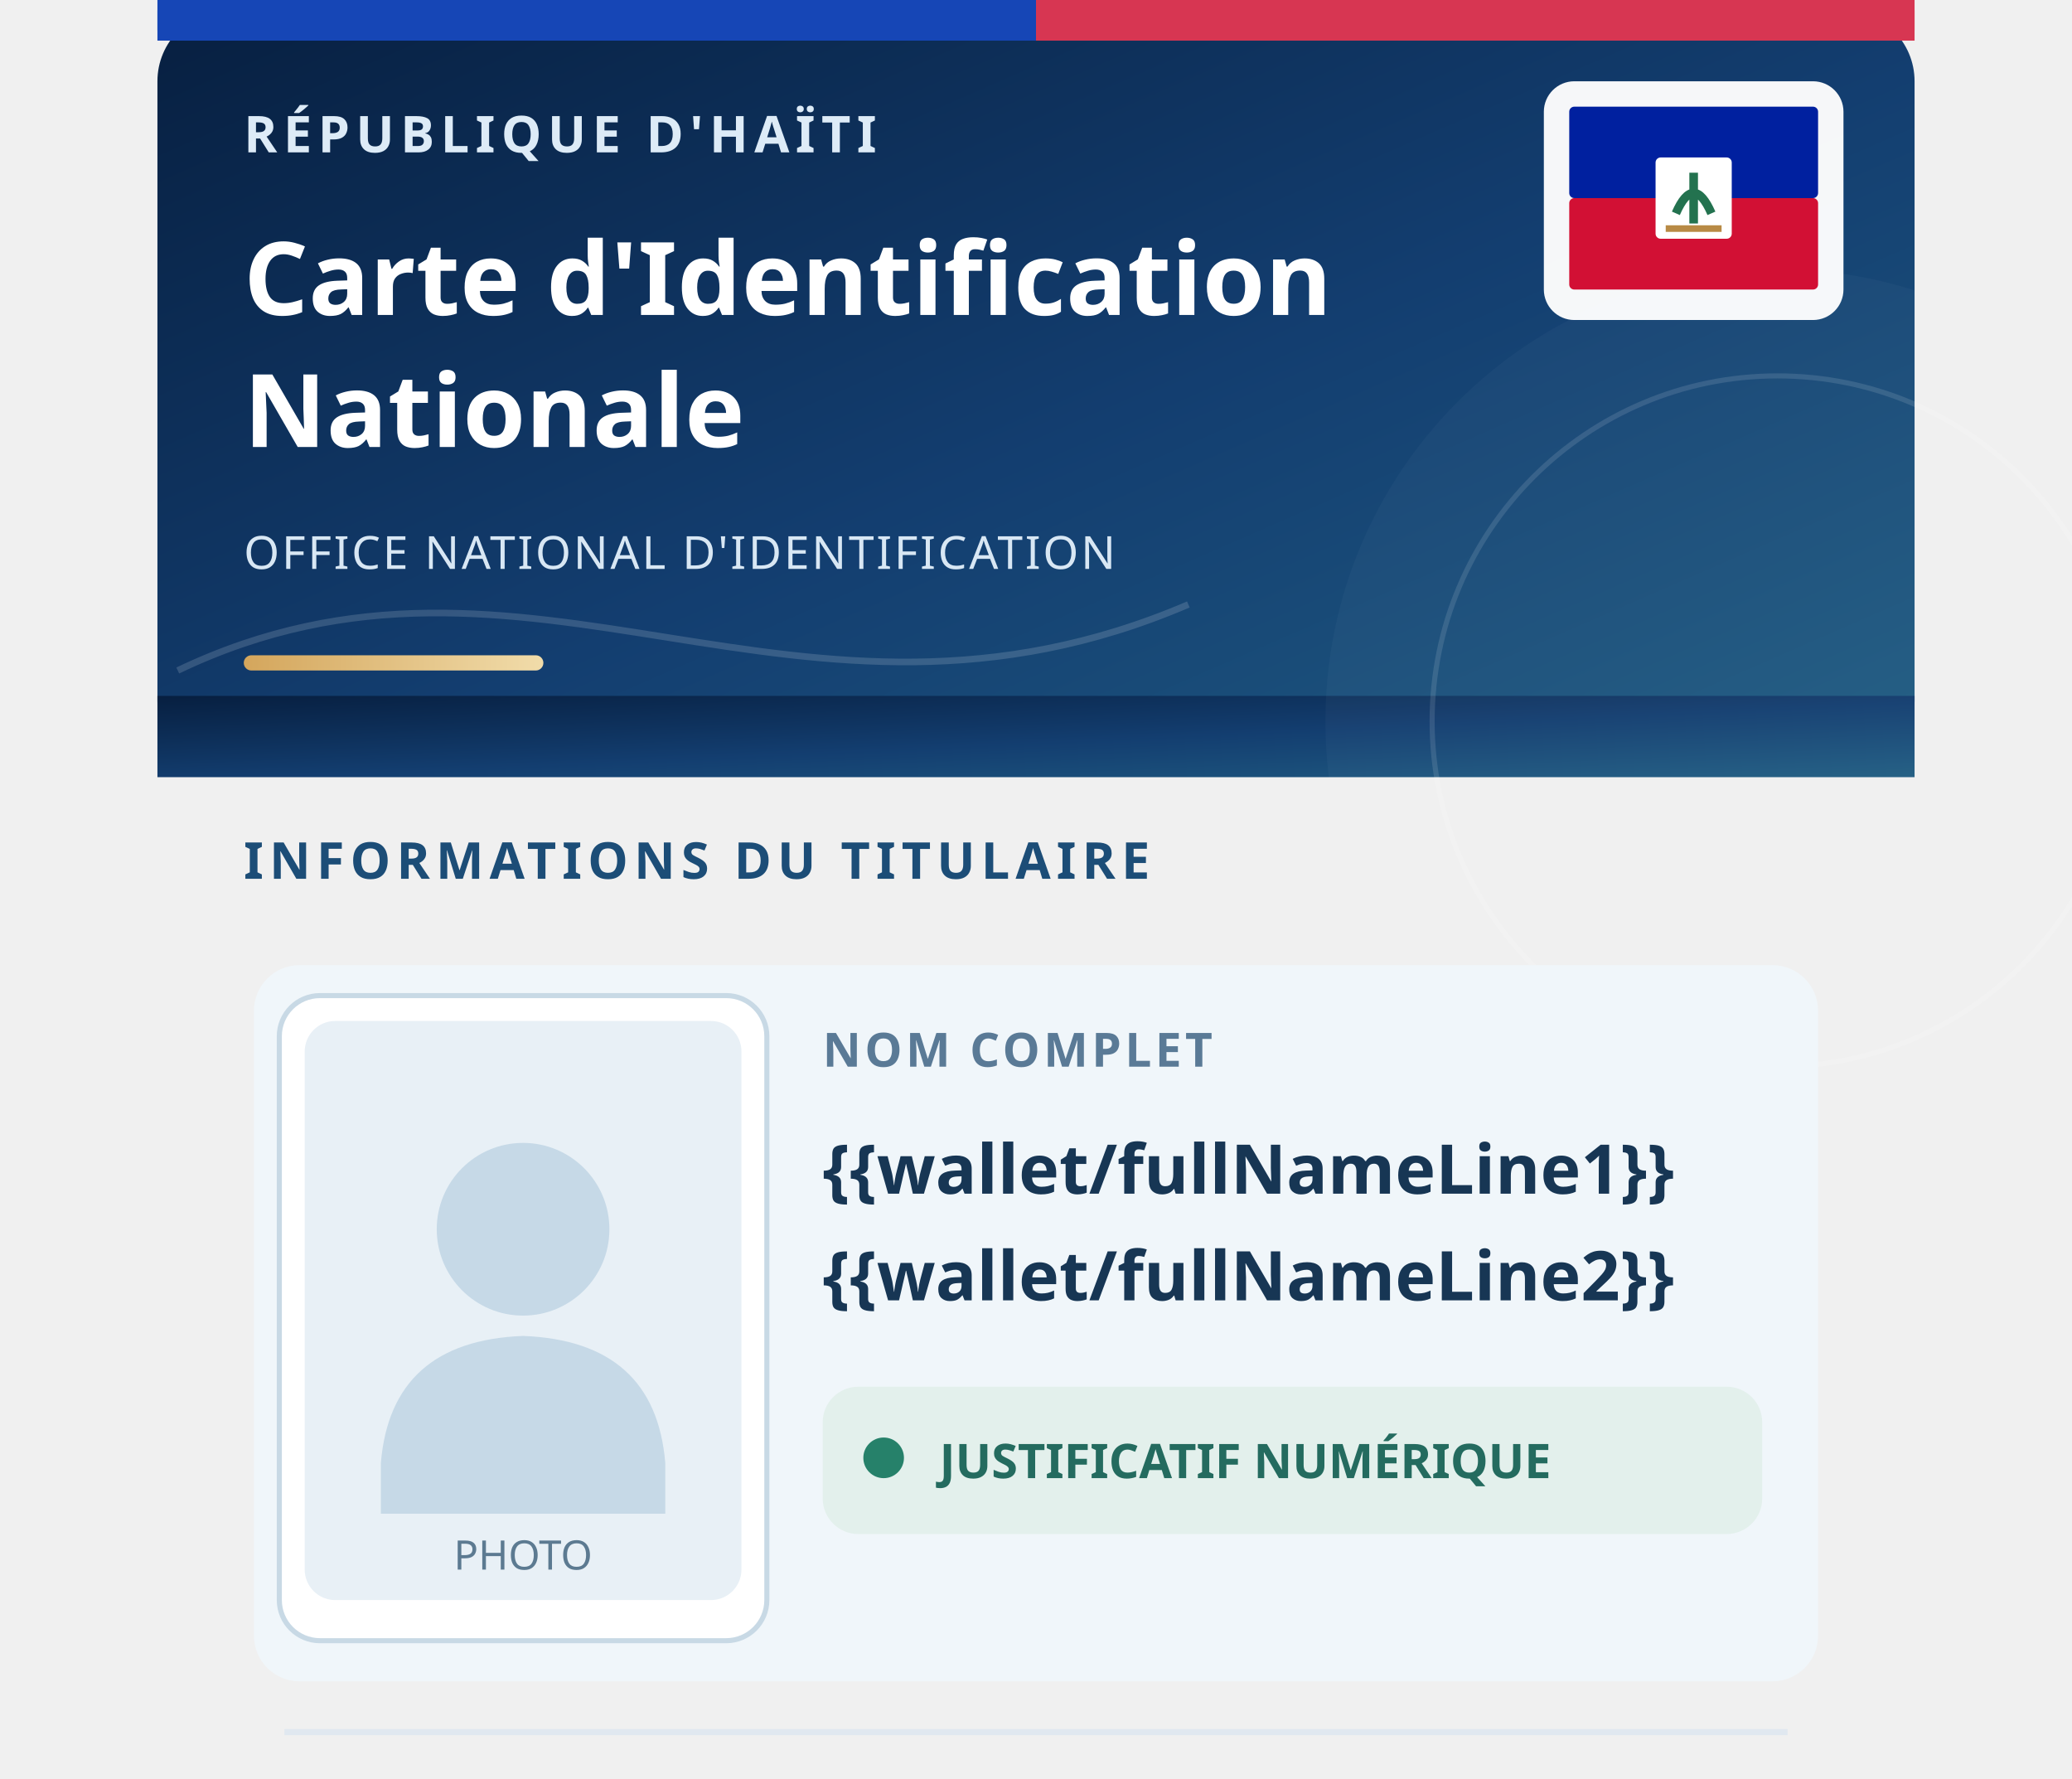
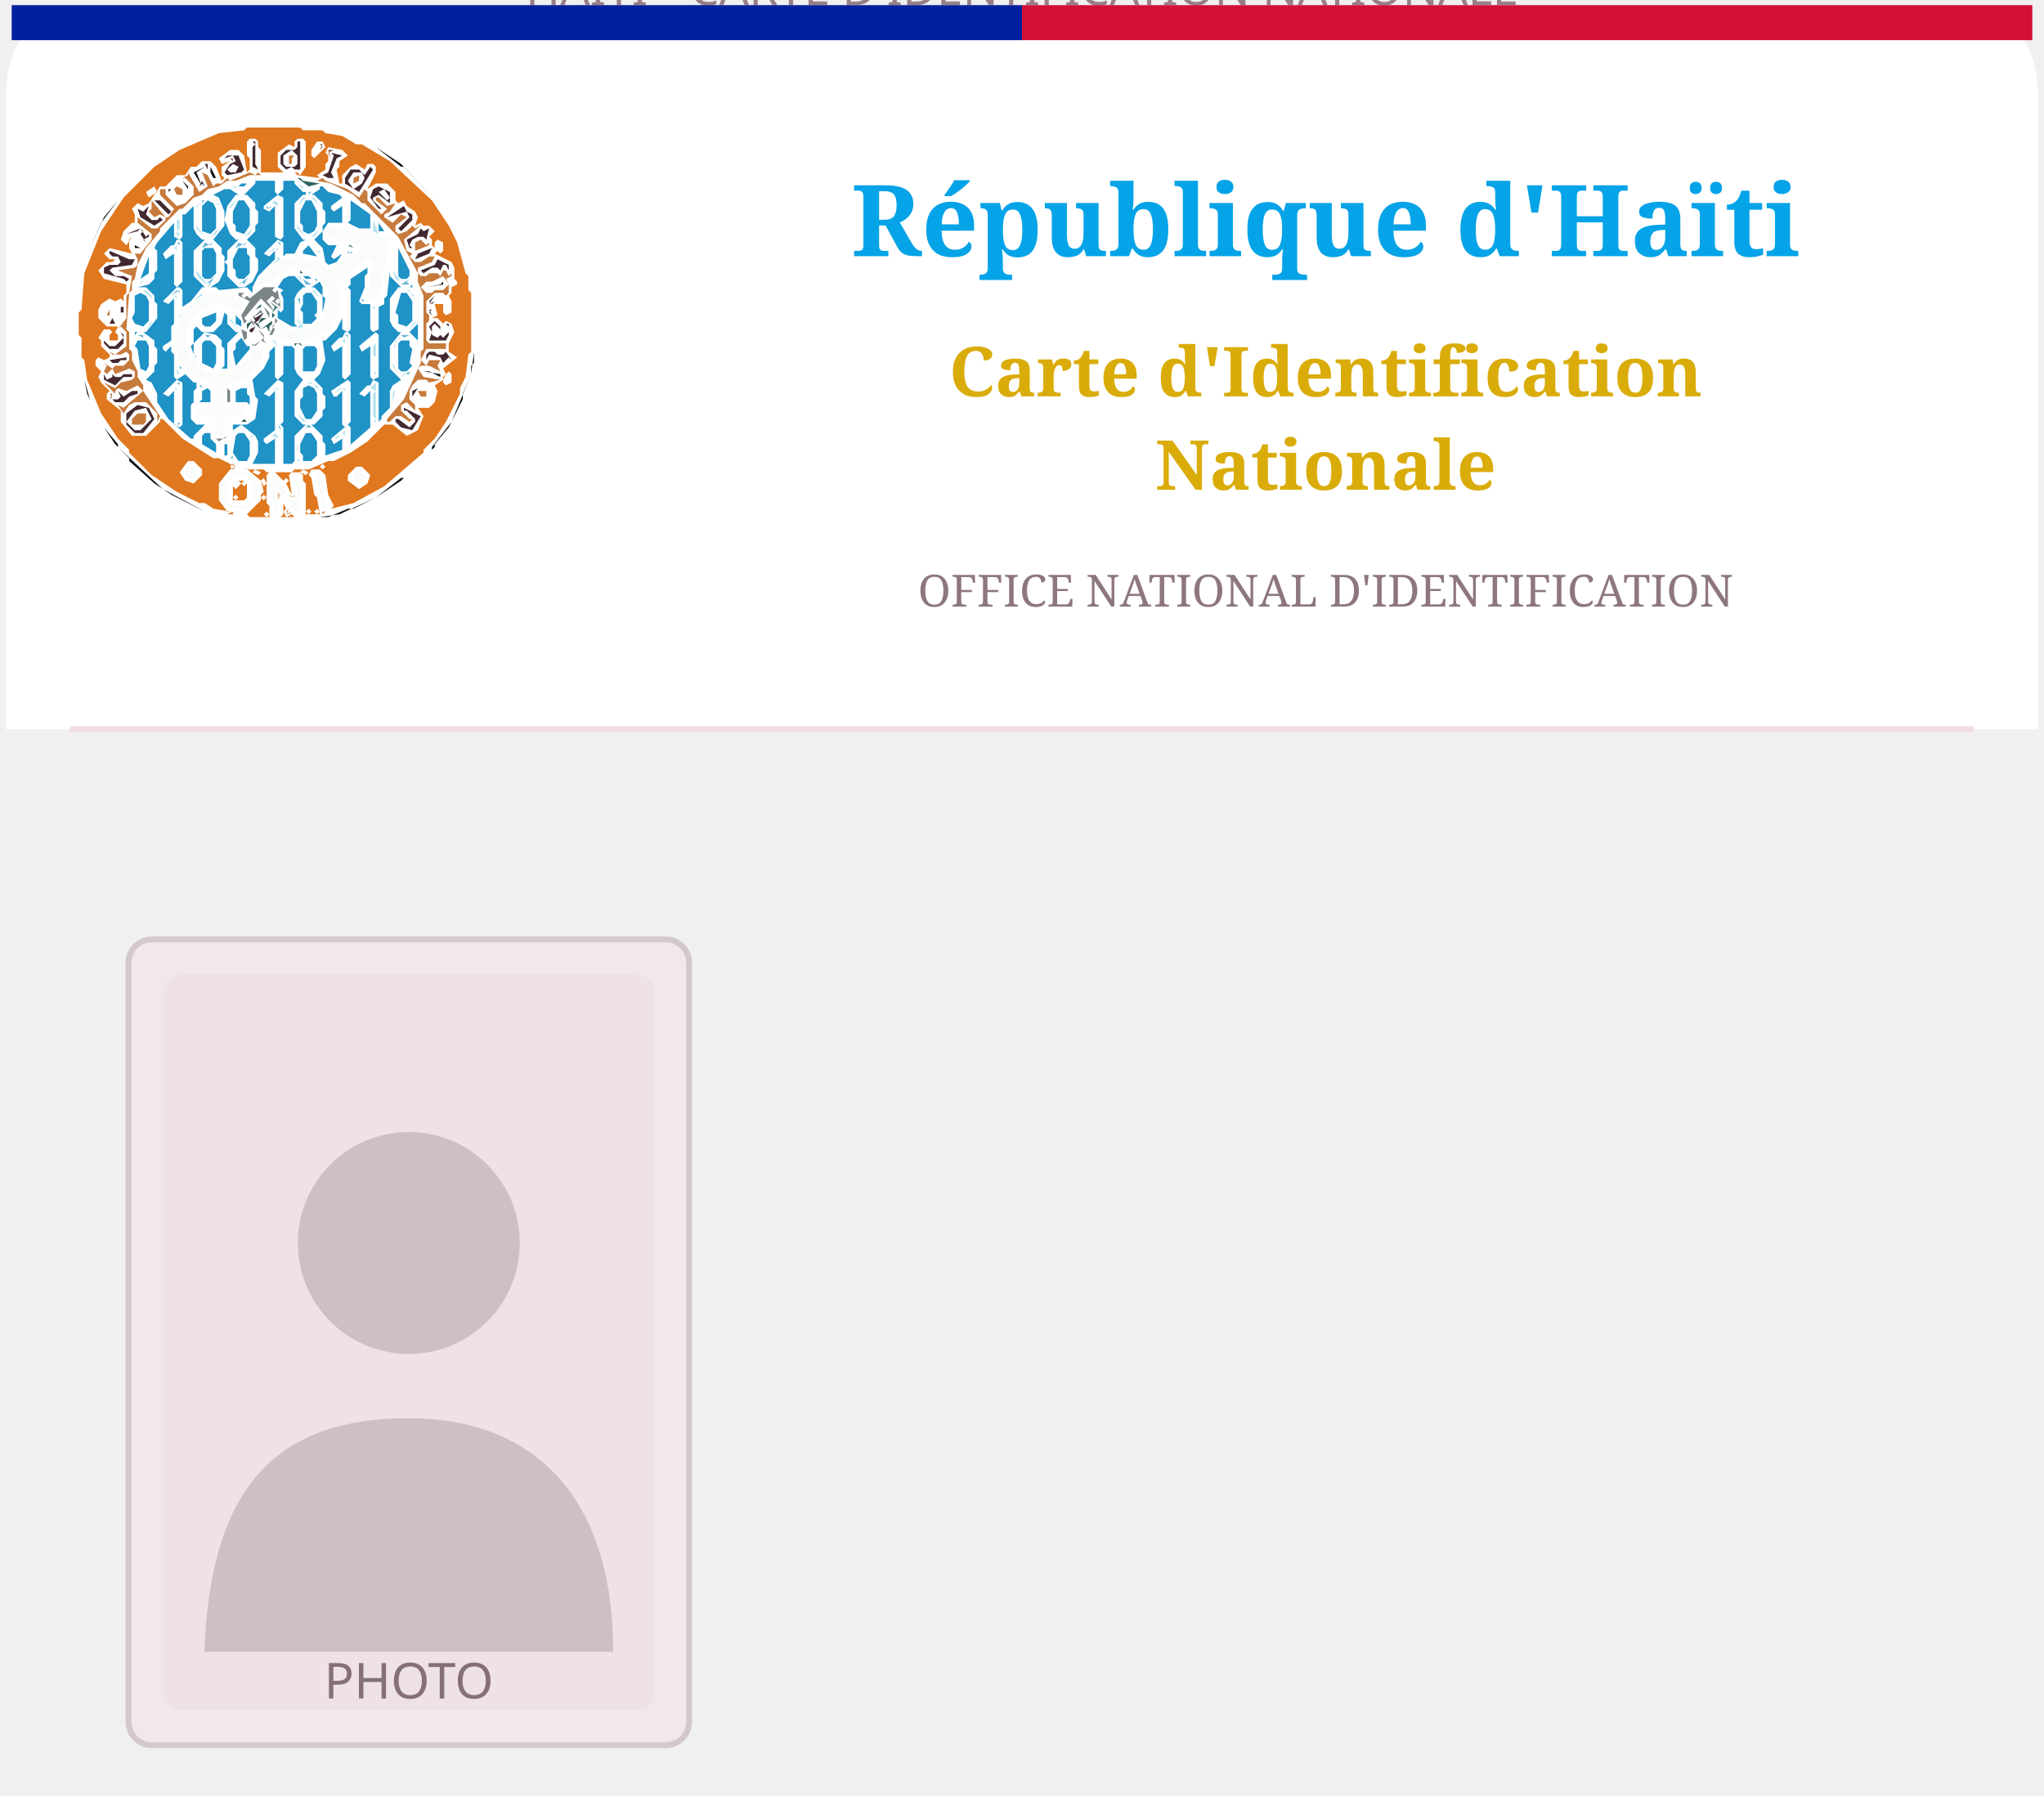
<svg xmlns="http://www.w3.org/2000/svg" width="350" height="{{wallet/cardHeight}}" viewBox="0 0 350 {{wallet/cardHeight}}">
  <defs>
-     <linearGradient id="ht-header" x1="0%" y1="0%" x2="100%" y2="100%">
-       <stop offset="0%" stop-color="#071F40" />
-       <stop offset="54%" stop-color="#133E70" />
-       <stop offset="100%" stop-color="#205C82" />
+     <linearGradient id="paper-pink" x1="0%" y1="0%" x2="100%" y2="100%">
+       <stop offset="0%" stop-color="#FEF6F7" />
+       <stop offset="55%" stop-color="#FBF0F3" />
+       <stop offset="100%" stop-color="#F4E9ED" />
    </linearGradient>
-     <linearGradient id="ht-paper" x1="0%" y1="0%" x2="100%" y2="100%">
-       <stop offset="0%" stop-color="#F8FBFF" />
-       <stop offset="55%" stop-color="#F0F6FC" />
-       <stop offset="100%" stop-color="#FFF8F6" />
-     </linearGradient>
-     <linearGradient id="ht-gold" x1="0%" y1="0%" x2="100%" y2="0%">
-       <stop offset="0%" stop-color="#D4A65C" />
-       <stop offset="100%" stop-color="#F1DCAA" />
-     </linearGradient>
+     <pattern id="watermark-triangles" patternUnits="userSpaceOnUse" width="30" height="28">
+       <path d="M15 2 L28 26 H2 Z" fill="#E3C6CF" fill-opacity=".14" />
+     </pattern>
  </defs>
-   <rect x="1" y="1" width="348" height="{{wallet/cardHeight}}" rx="15" fill="url(#ht-paper)" stroke="#D5E3EC" stroke-width="1.5" />
-   <rect x="2" y="2" width="346" height="150" rx="14" fill="url(#ht-header)" />
-   <rect x="2" y="137" width="346" height="16" fill="url(#ht-header)" />
-   <rect x="2" y="2" width="173" height="6" fill="#1646B6" />
-   <rect x="175" y="2" width="173" height="6" fill="#D73652" />
-   <circle cx="321" cy="142" r="89" fill="#FFFFFF" fill-opacity=".03" />
-   <circle cx="321" cy="142" r="68" fill="none" stroke="#FFFFFF" stroke-opacity=".12" />
-   <path d="M6 132 C75 99 128 152 205 119" stroke="#FFFFFF" stroke-width="1.3" stroke-opacity=".15" fill="none" />
-   <rect x="275" y="16" width="59" height="47" rx="6" fill="#FFFFFF" fill-opacity=".96" />
-   <rect x="280" y="21" width="49" height="18" rx="1" fill="#00209F" />
-   <rect x="280" y="39" width="49" height="18" rx="1" fill="#D21034" />
-   <rect x="297" y="31" width="15" height="16" rx="1" fill="#FFFFFF" />
-   <path d="M304.5 34 L304.5 44 M301 42 Q304.5 34 308 42" stroke="#23724F" stroke-width="1.7" fill="none" />
-   <path d="M299 45 L310 45" stroke="#B88A45" stroke-width="1.3" fill="none" />
-   <text x="19" y="30" font-family="sans-serif" font-size="10" font-weight="bold" letter-spacing="1.2" fill="#DDEBF7">RÉPUBLIQUE D'HAÏTI</text>
-   <text x="19" y="62" font-family="sans-serif" font-size="20" font-weight="bold" fill="#FFFFFF">Carte d'Identification</text>
-   <text x="19" y="88" font-family="sans-serif" font-size="20" font-weight="bold" fill="#FFFFFF">Nationale</text>
-   <text x="19" y="112" font-family="sans-serif" font-size="9" letter-spacing=".45" fill="#D8E7F4">OFFICE NATIONAL D'IDENTIFICATION</text>
-   <rect x="19" y="129" width="59" height="3" rx="1.5" fill="url(#ht-gold)" />
-   <text x="19" y="173" font-family="sans-serif" font-size="10" font-weight="bold" letter-spacing="1.15" fill="#1C4D77">INFORMATIONS DU TITULAIRE</text>
-   <rect x="15" y="184" width="320" height="{{wallet/panelHeight}}" rx="12" fill="#FFFFFF" stroke="#DFE8EF" stroke-width="1.2" />
-   <rect x="21" y="190" width="308" height="141" rx="9" fill="#F0F6FA" />
-   <rect x="26" y="196" width="96" height="127" rx="8" fill="#FFFFFF" stroke="#C8D9E5" />
-   <rect x="31" y="201" width="86" height="114" rx="6" fill="#E8F0F6" />
-   <circle cx="74" cy="242" r="17" fill="#C6D9E7" />
-   <path d="M46 288 Q48 264 74 263 Q100 264 102 288 L102 298 L46 298 Z" fill="#C6D9E7" />
-   <text x="74" y="309" text-anchor="middle" font-family="sans-serif" font-size="8" fill="#5C7A91">PHOTO</text>
-   <text x="133" y="210" font-family="sans-serif" font-size="9.3" font-weight="bold" letter-spacing=".7" fill="#5A7A96">NOM COMPLET</text>
-   <text x="133" y="235" font-family="sans-serif" font-size="13.5" font-weight="bold" fill="#173654">{{wallet/fullNameLine1}}</text>
-   <text x="133" y="256" font-family="sans-serif" font-size="13.5" font-weight="bold" fill="#173654">{{wallet/fullNameLine2}}</text>
-   <rect x="133" y="273" width="185" height="29" rx="7" fill="#E3F0EC" />
-   <circle cx="145" cy="287" r="4" fill="#26816A" />
-   <text x="156" y="291" font-family="sans-serif" font-size="9.4" font-weight="bold" fill="#246B5F">JUSTIFICATIF NUMÉRIQUE</text>
-   <line x1="27" y1="341" x2="323" y2="341" stroke="#E0E8F0" stroke-width="1.2" />
-   <g id="haiti-credential-claims">
+   <rect x="1" y="1" width="348" height="{{wallet/cardHeight}}" rx="15" fill="url(#paper-pink)" stroke="#AC969E" stroke-width="1" />
+   <path d="M15 1 H335 Q349 1 349 16 V124 H1 V16 Q1 1 15 1 Z" fill="#FFFFFF" />
+   <line x1="12" y1="124" x2="338" y2="124" stroke="#F0DCE1" stroke-width="1" />
+   <rect x="2" y="125" width="346" height="{{wallet/bodyHeight}}" fill="url(#watermark-triangles)" />
+   <g id="oni-logo" transform="translate(13 20) scale(.48)">
+     <path d="M53,115 53,119 54,119 54,115Z M82,111 80,115 80,118 81,119 81,121 84,121 86,119 86,114 84,111Z M58,111 57,112 56,118 58,121 61,121 62,119 62,114 60,111Z M46,111 45,112 45,115 50,118 50,115 48,113 48,111Z M59,95 57,96 57,100 61,100 62,101 62,105 62,98 61,97 61,95Z M47,95 45,96 45,99 44,100 48,100 48,96Z M83,94 81,95 81,98 80,99 80,102 82,106 84,106 86,103 86,97 85,95Z M97,92 98,93 98,107 96,109 95,108 95,96 93,98 92,98 91,96Z M36,92 38,93 38,108 37,109 35,108 35,96 33,98 31,97Z M82,80 81,81 81,89 85,89 86,87 86,81 85,80Z M116,78 115,79 115,88 116,89 118,89 120,87 119,86 120,81 119,80 119,78Z M46,78 45,79 45,86 49,88 50,86 50,80 48,78Z M22,78 21,80 22,81 23,88 25,89 26,87 26,80 25,78Z M59,77 57,79 57,81 56,82 57,87 62,81 62,80 61,80Z M107,75 108,76 108,91 106,92 105,91 105,80 102,82 101,80Z M97,75 98,76 98,90 96,92 95,91 95,80 92,82 91,80 94,77 95,77 96,75Z M57,69 57,72 59,73 59,71Z M53,68 52,72 49,75 45,75 43,73 42,74 42,79 41,80 42,83 42,79 46,75 50,76 52,78 52,80 53,81 53,87 52,88 54,88 54,79 58,75 57,75 54,72 54,69Z M50,68 45,70 45,72 46,73 48,73 50,71Z M116,61 114,68 115,69 115,72 118,73 120,71 120,64 118,61Z M82,61 81,62 81,65 80,67 81,68 81,72 84,72 86,70 85,69 86,68 86,64 84,61Z M23,61 21,62 21,68 20,70 21,72 24,73 26,71 26,64 25,62Z M81,55 82,56 84,56 83,55Z M76,55 74,56 72,59 74,60 73,61 74,63 74,67 73,68 72,67 72,70 77,73 79,73 78,72 78,63 79,61 81,59 85,59 88,62 88,68 89,63 88,62 88,59 87,57 84,59 82,59 78,55Z M120,58 119,59 116,59 112,55 112,53 111,62 110,63 110,65 108,66 108,74 106,75 105,74 105,65 102,65 101,64 103,59 103,55 104,54 104,52 98,56 98,58 97,59 98,60 98,74 97,75 95,74 95,70 93,74 89,78 88,78 89,85 87,90 85,92 81,92 79,90 78,88 78,81 77,80 74,80 74,90 72,92 71,91 71,80 69,82 69,84 67,88 63,92 64,98 65,99 64,106 61,108 56,108 56,110 59,108 64,112 65,114 65,118 63,122 71,122 71,113 68,115 67,114 67,113 71,110 71,96 69,98 67,97 72,92 74,93 74,107 73,108 74,109 74,122 77,122 78,121 78,112 82,108 81,108 78,105 78,96 81,92 85,92 88,95 88,97 89,98 89,102 88,103 88,105 85,108 84,108 88,112 88,114 89,115 89,119 95,117 95,113 92,115 91,113 97,108 98,109 98,115 97,116 105,109 105,96 103,98 101,97 104,94 105,94 106,92 108,93 108,107 107,108 109,106 109,105 112,102 112,96 113,94 116,92 112,88 112,80 116,75 119,75 122,78 122,71 122,72 119,75 115,75 113,73 112,71 112,63 115,59 120,59Z M26,48 23,56 26,54Z M115,45 115,55 116,56 118,56 119,55 119,53Z M58,45 56,49 56,52 57,53 57,55 58,56 60,56 62,54 62,48 61,47 61,45Z M46,45 45,46 45,55 46,56 48,56 50,54 50,47 49,45Z M81,46 81,47 86,48 83,44Z M58,42 61,42 64,45 64,48 65,49 65,53 63,57 60,59 58,59 54,55 54,51 53,50 54,49 54,46Z M37,42 38,43 38,57 36,59 35,58 35,47 32,49 31,47 34,44 35,44 36,42Z M108,36 108,39 110,39Z M98,28 98,35 97,36 101,38 105,38 105,33Z M84,28 82,28 80,32 80,36 81,37 81,39 83,40 85,39 86,37 86,32Z M58,28 56,32 56,36 57,37 57,39 60,40 62,37 62,31 60,28Z M47,28 45,30 45,39 48,40 50,38 50,31 49,29Z M72,26 74,27 74,41 73,42 71,41 71,30 69,32 67,31 67,30Z M57,26 61,26 64,29 64,31 65,32 65,36 64,37 64,39 61,42 57,42 55,40 53,35 54,30Z M58,23 60,23 61,22 59,22Z M94,26 90,25 88,23 87,23 87,24 84,26 85,26 88,29 88,31 89,32 89,36 88,37 88,39 85,42 81,42 78,38 78,29 81,26 82,26 82,25 81,25 78,22 78,21 74,21 74,24 72,26 71,25 71,21 64,21 64,22 60,26 58,26 55,24 53,24 49,26 51,27 53,32 53,37 49,42 45,42 43,40 42,38 42,30 39,33 38,33 38,41 37,42 35,41 35,36 29,43 28,45 29,46 29,53 28,54 28,56 26,58 22,59 25,59 28,62 28,64 29,65 29,70 25,75 21,75 21,76 22,75 24,75 28,78 28,80 29,81 29,86 28,87 28,89 25,92 27,93 29,97 29,100 33,106 41,113 42,113 42,112 46,108 48,108 43,108 41,106 41,101 42,100 42,96 43,95 43,93 42,93 39,90 36,92 35,91 35,83 34,82 34,80 32,82 31,81 31,80 34,78 34,73 35,72 35,63 33,65 31,64 36,59 37,59 38,60 38,67 38,66 41,64 45,59 46,59 42,55 42,46 46,42 49,42 52,45 52,47 53,48 53,53 51,57 48,59 50,59 51,60 61,59 63,61 63,59 65,55 71,49 71,46 69,48 67,47 72,42 74,43 74,48 75,47 78,47 80,43 82,42 85,42 88,45 89,50 90,51 93,50 95,47 92,49 91,48 93,44 90,44 88,42 88,39 90,36 95,36 95,30 92,32 91,31 91,30 95,27Z" fill="#1F92C6" fill-rule="evenodd" />
+     <path d="M89,139 88,139 88,140Z M75,139 76,138 77,139 76,140Z M56,139 54,140 56,140Z M77,139 76,138 75,140Z M56,129 57,128 58,129 57,130Z M57,128 56,129 57,130 58,129Z M25,104 22,104 20,106 20,108 24,108 25,107Z M122,96 123,98 125,98 125,96Z M12,67 11,69 12,69Z M133,58 131,60 128,60 127,61 125,61 123,59 125,57 127,57 131,55Z M36,23 35,24 36,26 38,26 38,24Z M101,19 99,20 99,22 101,21Z M87,19 88,20 86,21 91,22 99,26 102,29 103,29 115,41 122,54 122,57 124,62 124,81 123,82 123,86 117,99 111,106 111,107 112,107 114,105 116,105 119,107 120,106 119,106 116,103 116,101 118,100 121,103 121,101 119,99 119,96 120,94 122,92 125,92 126,93 130,92 124,91 122,88 123,87 126,87 130,89 129,87 130,85 126,85 125,87 123,85 125,81 132,81 132,79 133,78 132,79 126,79 125,78 125,72 126,71 126,69 125,68 125,64 128,61 131,61 132,62 133,61 133,58 132,56 134,55 134,54 133,55 132,53 131,53 130,55 129,54 126,54 125,55 123,55 122,54 122,52 127,50 128,48 126,48 123,50 121,50 119,48 121,46 126,44 126,43 125,44 123,42 121,43 121,46 120,47 118,46 117,42 123,37 121,38 120,37 118,39 115,40 114,39 114,37 118,34 116,33 113,36 110,34 110,33 112,32 114,29 111,30 108,27 107,27 107,28 111,31 109,33 104,28 104,25 103,24 101,27 97,24 89,21Z M69,19 66,19 65,18 64,19 62,18 55,21 53,19 54,20 52,22 50,22 49,23 47,19 45,18 47,23 44,25 40,18 40,19 38,20 39,20 42,23 42,26 39,29 36,30 32,26 32,24 30,24 30,26 35,31 33,34 32,34 27,28 27,31 26,32 28,34 30,33 32,34 32,35 29,38 27,38 22,34 22,36 27,40 27,42 23,47 21,47 22,49 22,51 21,52 15,53 20,55 19,61 18,62 18,70 15,74 16,73 18,75 18,80 14,83 12,82 13,83 16,83 18,82 19,83 19,85 17,87 14,87 13,88 10,86 11,87 10,89 12,91 11,90 13,88 14,90 19,88 21,89 21,91 20,92 16,93 14,95 10,93 14,97 14,98 14,96 15,95 18,96 22,94 24,96 17,102 15,101 17,104 19,101 21,100 25,100 29,104 29,107 30,105 24,96 24,94 22,91 22,89 20,85 20,82 19,81 19,75 18,74 19,61 20,60 20,57 21,56 22,51 25,45 30,39 30,38 37,31 38,31 42,27 45,26 47,24 51,23 54,21 57,21 62,19Z M78,12 76,12 76,15 77,15 77,13Z" fill="#C67A3C" fill-rule="evenodd" />
+     <path d="M70,127 70,137 71,138 71,140 72,140 72,136 71,135 71,132 72,131 75,134 78,139 80,139 80,129 79,127 78,127 78,130 79,131 79,134 78,135 77,135 73,129Z M58,126 60,126 63,129 63,134 60,137 56,137 54,135 54,130 55,128Z M99,125 99,128 100,129 102,129 103,128 103,126 102,125Z M86,125 85,126 86,127 88,138 89,138 90,137 89,136 88,129Z M57,125 53,128 52,134 53,136 56,138 61,138 64,135 65,133 65,130 62,126 60,125Z M40,123 39,124 39,126 40,127 42,127 43,126 43,124 42,123Z M49,61 44,63 39,67 36,72 36,77 35,79 36,80 37,86 41,90 50,94 50,100 48,102 44,102 43,101 43,105 49,105 50,106 50,109 49,110 50,112 53,112 53,106 54,105 60,105 60,102 57,102 56,101 54,102 53,101 53,95 55,93 59,92 64,88 66,85 67,80 66,81 64,81 57,89 55,87 55,82 55,87 56,88 54,90 52,90 51,89 51,87 51,89 50,90 46,89 43,86 43,85 41,84 39,80 39,75 41,71 45,67 49,65 53,65 59,68 59,66 60,65 59,63 57,63 56,62 51,62Z M96,28 96,37 95,38 91,37 89,41 100,43 102,45 100,47 97,48 91,53 90,53 87,50 81,49 79,47 77,49 74,49 69,52 65,58 65,59 68,57 70,57 76,52 82,52 86,54 90,60 90,67 89,69 85,73 83,74 80,74 79,75 78,74 75,74 73,72 71,75 71,76 73,77 75,77 76,78 83,78 90,74 94,66 94,60 93,59 93,57 104,49 106,50 104,62 105,63 108,63 112,41 108,41 107,40 98,39 96,37Z" fill="#FAFCF9" fill-rule="evenodd" />
+     <path d="M25,102 27,106 23,110 21,110 18,107 21,103Z M117,102 117,103 118,103 121,106 121,107 119,109 115,106 114,106 114,107 116,109 120,110 123,105Z M22,101 18,104 18,108 21,111 24,111 28,106 26,102Z M12,98 14,100 17,100 19,98 22,97 22,96 20,96 17,98 15,96 16,98 15,99 13,99Z M125,95 126,94 127,95 126,96Z M122,95 120,96 120,98Z M126,94 125,95 126,96 127,95Z M10,90 10,92 14,94 17,91 20,91 20,90 17,90 16,91 14,91 13,90 13,91 11,92Z M18,84 12,85 13,86 15,86 16,85 18,85Z M125,83 125,85 126,83 130,84 131,86 133,84 134,85 132,82 131,83 129,83 128,82 126,82Z M11,75 10,76 10,79 12,81 15,81 17,79 17,76 16,75 17,77 14,80 12,80 10,78 10,76Z M128,72 130,74 130,76 129,77 127,76 127,73Z M128,71 126,73 127,75 126,78 132,78 133,76 133,72 132,72 133,73 133,75 131,77 130,76 130,73Z M62,70 63,69 64,71 63,72Z M13,70 12,72 14,72Z M67,68 68,69 67,68 64,70 63,69 64,68 62,70 64,73 62,74 62,75 63,75 64,73 63,72 65,71Z M126,67 127,69 126,68 127,67Z M16,66 16,68 17,68 17,66Z M126,64 127,63 128,64 127,65Z M130,62 128,62 126,65 128,64 127,63 128,62Z M133,51 129,49 128,51 123,53 124,54 127,52 129,52 130,53 131,51 132,51 133,53Z M12,46 12,47 13,48 15,48 16,50 15,51 12,51 10,52 10,54 17,56 18,57 19,56 17,55 14,55 12,53 13,52 20,51 21,49 19,49Z M127,45 122,47 121,49 126,47Z M22,39 23,38 24,39 23,40Z M126,38 124,39 123,38 122,40 118,42 119,45 120,45 119,44 120,42 122,41 124,41 125,42Z M18,40 22,39 23,40 22,41 23,40 25,43 24,42 26,41 26,40 25,41 23,38Z M117,30 111,34 118,32 119,34 115,38 116,39 120,35 120,33 118,32Z M22,31 23,34 28,37 31,35 30,34 29,35 27,35 25,33 26,30 24,32Z M28,28 33,33 34,32 30,28Z M34,27 35,26 36,27 35,28Z M35,26 34,27 35,28 36,27Z M108,25 110,24 112,27 111,28Z M34,24 33,24 33,25Z M108,23 106,24 105,27 108,31 110,31 109,31 106,28 106,27 108,26 112,29 112,25Z M44,23 45,22 46,23 45,24Z M45,21 44,23 45,24 46,23Z M102,18 103,20 102,22 99,24 97,21 99,18Z M106,17 105,16 103,19 101,17 98,17 96,20 96,22 101,25Z M54,17 56,15 58,16 57,18 55,18Z M46,15 47,17 47,15Z M54,12 53,13 56,12 57,14 55,15 53,18 54,19 59,18 60,17 58,12Z M91,11 92,12 90,18 88,19 90,20 93,20 92,20 91,18 93,13 95,12Z M77,10 79,12 79,15 78,16 75,16 74,15 74,12Z M62,8 63,7 64,8 63,9Z M80,7 79,7 79,9 78,10 75,10 73,12 73,15 75,17 77,16 78,17 80,17Z M63,7 62,8 63,9 63,16 65,17 64,15 64,7Z" fill="#422931" fill-rule="evenodd" />
+     <path d="M56,119 55,120 56,120Z M84,109 83,108 82,109Z M114,94 115,93 116,94 115,95Z M44,94 45,95 45,94Z M115,93 114,94 115,95 116,94Z M73,93 73,107 72,108 73,110 73,122 73,109 72,108 73,107Z M36,93 34,95 36,93 37,94 37,107 36,108 37,108 37,93Z M119,89 116,91 117,92 116,91 117,90 119,90Z M37,87 37,88 38,88Z M49,78 50,77 51,78 50,79Z M50,77 49,78 50,79 51,78Z M116,76 117,77 119,76 121,78 120,80 121,78 119,76Z M97,76 96,76 97,77 97,90 96,91 97,90Z M46,76 47,77 48,76Z M22,76 24,77 24,76Z M102,63 102,64 103,64Z M79,63 80,65 80,63Z M37,60 34,62 36,60 37,61 37,68 36,69 37,68Z M46,58 47,57 48,58 47,59Z M119,56 116,58 119,58 118,57Z M85,56 86,57 86,56Z M81,56 82,58 84,58Z M25,56 26,55 27,56 26,57Z M62,55 58,58 59,57 60,58 61,56 62,57 61,56Z M50,55 46,58 47,59 49,56 50,57 49,56Z M26,55 25,56 26,57 27,56Z M97,47 99,46 98,47 97,46Z M84,44 85,43 86,44 85,45Z M84,44 85,45 86,44 87,45 85,43Z M72,43 69,46 72,43 73,44 73,48 73,43Z M58,43 57,45 61,43 63,45 62,47 63,45 61,43 60,44Z M45,45 49,43 51,45 50,46 51,45 49,43 48,44 46,43Z M37,43 36,43 37,44 37,57 36,58 37,57Z M68,31 70,30 69,31 68,30Z M46,28 45,28 45,29Z M84,25 83,25 83,26Z" fill="#69B9DA" fill-rule="evenodd" />
+     <path d="M12,97 13,98 12,99 13,100 12,99 13,97Z M27,26 28,25 29,26 28,27Z M27,24 28,25 27,26 28,27 29,26 34,31Z M55,13 56,14 56,13Z M92,10 90,10 91,13 90,11Z M88,8 87,8 88,9 87,10Z" fill="#85552E" fill-rule="evenodd" />
+     <path d="M62,112 63,113 63,121 63,112Z M96,110 93,113 92,113 95,111 96,112 96,116Z M85,110 87,113 87,118 87,113 85,110 81,110 79,113 79,121 80,121 79,120 79,113 81,110Z M72,110 69,113 70,112 72,113 72,121 72,112 71,111Z M114,95 113,97 113,100Z M94,95 92,97 95,95 96,96 96,107 96,95Z M69,96 71,95 72,96 72,107 72,95Z M35,95 32,97 35,95 36,96 36,107 36,95Z M82,93 84,93 87,96 87,104 85,107 82,107 79,104 79,97Z M107,93 103,97 105,95 107,96 106,97 106,105 107,106 106,107 107,107Z M82,93 79,97 79,104 81,107 85,107 87,104 87,96 86,94Z M36,84 36,90 37,90 36,88Z M107,79 106,80 106,83 107,84 107,89 106,90 107,90Z M70,78 72,80 72,90 72,80 71,78Z M115,77 116,77 114,78 114,80 113,81 113,87 115,90 118,91 115,90 113,86 113,81Z M96,77 93,80 95,78 96,79 96,90Z M46,77 44,78 43,80 43,83 42,84 43,84 43,80 44,78Z M55,70 55,71 58,74Z M107,66 106,66 106,74 106,67Z M79,64 79,71 80,72 79,74 81,73 79,70Z M35,62 32,64 35,62 36,63 36,68 37,69 36,71 38,68 37,69 36,68 36,62Z M45,61 42,64 45,62Z M116,60 118,60 121,62 120,62 119,60 116,60 113,64 113,70 116,74 119,74 121,72 121,65 121,71 119,74 116,74 113,70 113,64Z M82,60 80,62 82,60 84,60 87,63 87,68 88,69 87,70 88,69 87,68 87,63 85,60Z M22,60 24,60 27,63 27,71 25,74 22,74 21,73 22,74 25,74 27,72 27,62 25,60Z M24,57 23,57 23,58Z M79,55 81,57 80,55Z M113,53 114,56 116,57Z M86,46 87,47 87,46Z M72,45 68,47 71,45 72,46 72,49 70,51 73,49 72,48Z M45,44 43,47 43,54 44,56 47,58 43,53 43,47Z M36,44 33,47 35,45 36,46 36,57Z M106,35 106,39 108,40Z M37,35 36,35 36,41 37,40 36,39 37,38Z M44,29 43,30 43,38 46,41 48,41 50,40 51,38 51,29 50,29 51,30 51,38 48,41 46,41 43,37 43,31Z M82,27 84,27 87,30 87,38 84,41 82,41 79,37 79,30Z M58,27 61,27 63,30 63,38 60,41 58,41 55,37 55,31Z M81,27 79,30 79,38 82,41 85,41 87,38 87,30 85,27Z M72,27 69,30 70,29 72,30 72,41 72,29 71,28Z M58,27 55,30 55,37 58,41 60,41 62,40 63,38 63,30 61,27Z M56,23 57,24 57,23Z M79,22 81,24 81,23Z" fill="#B7E3F0" fill-rule="evenodd" />
+     <path d="M59,106 55,106 54,107 54,112 53,113 50,113 51,114 54,112 55,113 54,112 54,107 55,106Z M54,95 55,94 56,95 55,96Z M55,94 54,95 54,100 55,100 55,96 56,95Z M65,74 64,75 65,74 67,77 66,78 64,77 66,78 64,80 63,79 63,80 66,78 68,79 67,78 67,76Z M59,74 60,78 61,77 61,75Z M71,70 71,72 69,76 70,76 71,74 70,73 72,71Z M68,67 69,66 70,67 69,68Z M66,67 67,66 68,68 67,69Z M67,66 68,65 69,66 68,67Z M71,64 72,63 73,64 72,65Z M68,64 69,63 70,64 69,65Z M69,63 70,62 71,63 70,64Z M59,62 60,61 61,62 60,63Z M70,60 71,59 72,60 71,61Z M71,59 67,59 62,63 60,61 58,61 58,62 62,64 59,69 60,72 61,71 60,70 66,63 68,65 63,70 66,68 67,69 68,68 69,70 66,72 69,70 69,68 70,67 71,68 69,65 70,64 73,66 72,60Z" fill="#7B8587" fill-rule="evenodd" />
+     <path d="M3,92 4,97 10,109 14,115 19,120 19,121 28,129 34,133 46,139 48,139 46,139 31,131 15,116 15,115 10,109 5,99Z M124,89 126,89 130,91 130,90Z M142,82 141,90 134,107 127,116 127,117 117,127 116,127 107,134 99,138 97,138 90,141 87,141 86,142 81,142 80,143 72,143 80,143 81,142 86,142 87,141 94,140 107,134 116,128 128,116 128,115 133,109 138,99 138,97 141,90 141,87 142,86Z M131,57 130,58 125,59 131,58Z M23,39 21,41 21,45 23,45 25,42 23,45 21,44 21,41Z M15,28 10,34 5,45 9,36Z M36,21 34,23 36,21 38,21 40,24 40,26 39,27 40,26 40,23 38,21Z M48,16 48,18 49,20 50,20Z M46,16 42,18 45,23 43,18Z M95,4 99,5 107,9 116,16 117,16 130,30 134,36 137,43 134,36 130,30 116,15 107,9 99,5Z" fill="#0E1411" fill-rule="evenodd" />
+     <path d="M61,107 60,106 59,107 56,107 55,108 55,111 55,108 56,107Z M113,102 107,109 106,109 98,116 106,109 107,109Z M78,79 78,80 79,79 81,80 80,79Z M66,74 68,73 69,75 68,76Z M69,64 71,66 70,68 70,71 66,74 65,72 68,70 66,70 65,72 63,71 61,72 61,74 63,71 65,73 64,74 65,73 67,75 65,78 67,75 69,77 68,76 69,75 69,73 70,72 71,73 70,72 70,70 71,69 70,68 72,66 73,67Z M68,66 67,67 66,66 66,64 66,65 61,70 64,67 66,66 67,67Z M80,53 80,54 81,54Z M93,43 94,44 97,44 99,45 98,44 94,44Z M73,20 79,20 83,23 87,22 81,21 80,20Z" fill="#2E6161" fill-rule="evenodd" />
+     <path d="M67,140 68,139 69,140 68,141Z M85,139 86,138 87,139 86,140Z M82,139 83,138 84,139 83,140Z M74,139 75,138 77,140 75,141Z M66,134 67,133 68,134 67,135Z M56,134 57,133 58,134 57,135Z M56,130 57,129 58,130 57,131Z M59,129 60,128 61,129 60,130Z M57,129 58,128 59,129 58,130Z M74,128 75,127 76,128 75,129Z M66,128 67,127 68,129 67,130Z M60,128 58,128 56,130 56,135 60,135 61,134 61,129Z M69,125 71,125 75,129 77,133 76,126 77,125 80,125 81,126 81,128 82,129 82,140 81,141 78,141 75,138 73,134 74,136 74,140 72,142 70,142 69,141 69,137 68,136 68,126Z M80,125 81,124 83,125 82,126Z M63,125 64,124 66,125 65,126Z M100,123 102,123 105,126 104,129 101,131 97,128 97,126Z M87,123 88,122 89,123 88,124Z M55,123 56,122 57,123 56,124Z M40,121 42,121 45,124 45,126 42,129 39,128 37,125Z M133,89 134,90 134,93 132,94 131,93 131,91Z M129,42 131,43 131,46 130,47 128,45 128,43Z M28,23 29,25 26,27 25,25Z M88,7 89,9 85,13 84,12 84,10 86,7Z M79,6 81,6 82,7 82,16 80,19 79,18 74,18 72,16 72,11 76,8 78,9 78,7Z M20,31 22,29 24,30 26,29 30,23 32,23 36,19 39,19 41,16 43,16 45,14 48,14 50,16 52,21 53,20 52,19 52,16 55,14 52,15 51,13 55,10 58,10 60,12 61,18 62,17 62,13 61,12 61,7 62,6 64,6 65,7 65,9 66,10 66,18 78,18 79,19 87,20 86,19 89,17 89,15 90,14 90,12 89,11 90,9 95,10 97,12 94,14 94,16 93,17 94,22 95,22 95,19 98,16 100,15 103,17 104,15 106,15 107,16 107,18 104,24 107,22 111,22 114,25 114,28 115,29 117,28 118,30 121,32 122,34 121,37 123,36 124,37 126,37 128,39 126,41 127,42 127,44 129,46 128,47 134,50 135,52 135,56 136,57 136,58 134,59 134,61 133,62 134,64 134,68 132,69 131,68 131,65 128,65 129,69 127,70 129,70 131,72 131,74 131,72 132,71 134,72 135,75 133,79 133,82 136,84 131,88 132,90 131,92 128,94 129,96 128,100 126,102 122,102 124,105 122,110 118,112 113,108 110,108 104,114 98,118 92,121 90,121 83,124 78,124 77,125 68,125 67,124 61,124 60,123 57,123 51,120 49,120 38,113 31,106 30,106 30,107 25,112 20,112 16,107 16,103 11,99 11,97 12,96 9,93 8,91 9,89 7,87 7,85 8,84 10,85 12,84 12,83 9,80 9,78 8,77 10,74 12,74 13,75 12,76 12,78 15,78 15,76 14,75 15,73 11,73 8,70 8,67 9,65 12,63 14,64 16,63 17,64 17,62 18,61 18,58 10,56 8,53 11,50 13,50 14,49 12,49 10,47 12,45 20,47 19,45 19,42 20,41 18,44 16,42 17,39 20,36 21,36 21,33Z M61,2 60,3 51,4 37,10 28,16 17,27 9,39 3,54 2,67 1,68 1,76 2,77 2,84 3,85 4,92 9,104 15,113 19,117 19,118 27,126 36,132 44,136 46,136 49,138 55,139 54,139 51,135 51,129 55,124 57,123 60,123 66,128 67,132 66,133 66,135 61,140 57,140 61,140 62,141 69,141 70,142 72,142 73,141 81,141 82,140 87,140 86,134 85,133 84,127 83,126 84,124 87,124 89,126 90,133 92,137 90,139 91,138 99,136 110,130 124,118 124,117 128,113 132,107 137,97 137,95 139,91 140,83 141,82 141,61 140,60 140,55 139,54 136,43 133,37 127,28 112,14 102,8 100,8 95,5 89,4 88,3 81,3 80,2Z" fill="#DF781F" fill-rule="evenodd" />
+     <path d="M72,132 72,135 73,133 74,134Z M78,131 78,133 77,134 76,133 78,134Z" fill="#DCBF9E" fill-rule="evenodd" />
+   </g>
+   <text x="227" y="43" text-anchor="middle" font-family="Georgia,serif" font-size="17" font-weight="bold" fill="#05A3E7">République d'Haïti</text>
+   <text x="227" y="67" text-anchor="middle" font-family="Georgia,serif" font-size="11.8" font-weight="bold" fill="#DAAC0A">Carte d'Identification</text>
+   <text x="227" y="83" text-anchor="middle" font-family="Georgia,serif" font-size="11.8" font-weight="bold" fill="#DAAC0A">Nationale</text>
+   <text x="227" y="103" text-anchor="middle" font-family="Georgia,serif" font-size="7.6" fill="#8D777D">OFFICE NATIONAL D'IDENTIFICATION</text>
+   <rect x="13" y="137" width="324" height="{{wallet/panelHeight}}" rx="11" fill="#FFFFFF" fill-opacity=".58" stroke="#E9D9DE" stroke-width=".8" />
+   <rect x="22" y="160" width="96" height="138" rx="4" fill="#F1E8E9" stroke="#D3C8CD" stroke-width="1" />
+   <rect x="28" y="166" width="84" height="126" rx="3" fill="#EEE2E7" />
+   <circle cx="70" cy="212" r="19" fill="#CDBFC5" />
+   <path d="M35 282 C36 253 48 242 70 242 C91 242 105 255 105 282 Z" fill="#CDBFC5" />
+   <text x="70" y="290" text-anchor="middle" font-family="sans-serif" font-size="8.5" fill="#856F79">PHOTO</text>
+   <g id="haiti-pdf-five-fields">
    {{wallet/claimRowsSvg}}
  </g>
-   <text x="175" y="{{wallet/footerY}}" text-anchor="middle" font-family="sans-serif" font-size="9" fill="#668298">MOSIP  •  DOCUMENT NUMÉRIQUE  •  HAÏTI</text>
-   <rect x="2" y="{{wallet/flagY}}" width="173" height="6" fill="#1646B6" />
-   <rect x="175" y="{{wallet/flagY}}" width="173" height="6" fill="#D73652" />
+   <text x="175" y="{{wallet/footerY}}" text-anchor="middle" font-family="sans-serif" font-size="8" fill="#987F86">HAÏTI  •  CARTE D'IDENTIFICATION NATIONALE</text>
+   <rect x="2" y="{{wallet/flagY}}" width="173" height="6" fill="#00209F" />
+   <rect x="175" y="{{wallet/flagY}}" width="173" height="6" fill="#D21034" />
</svg>
